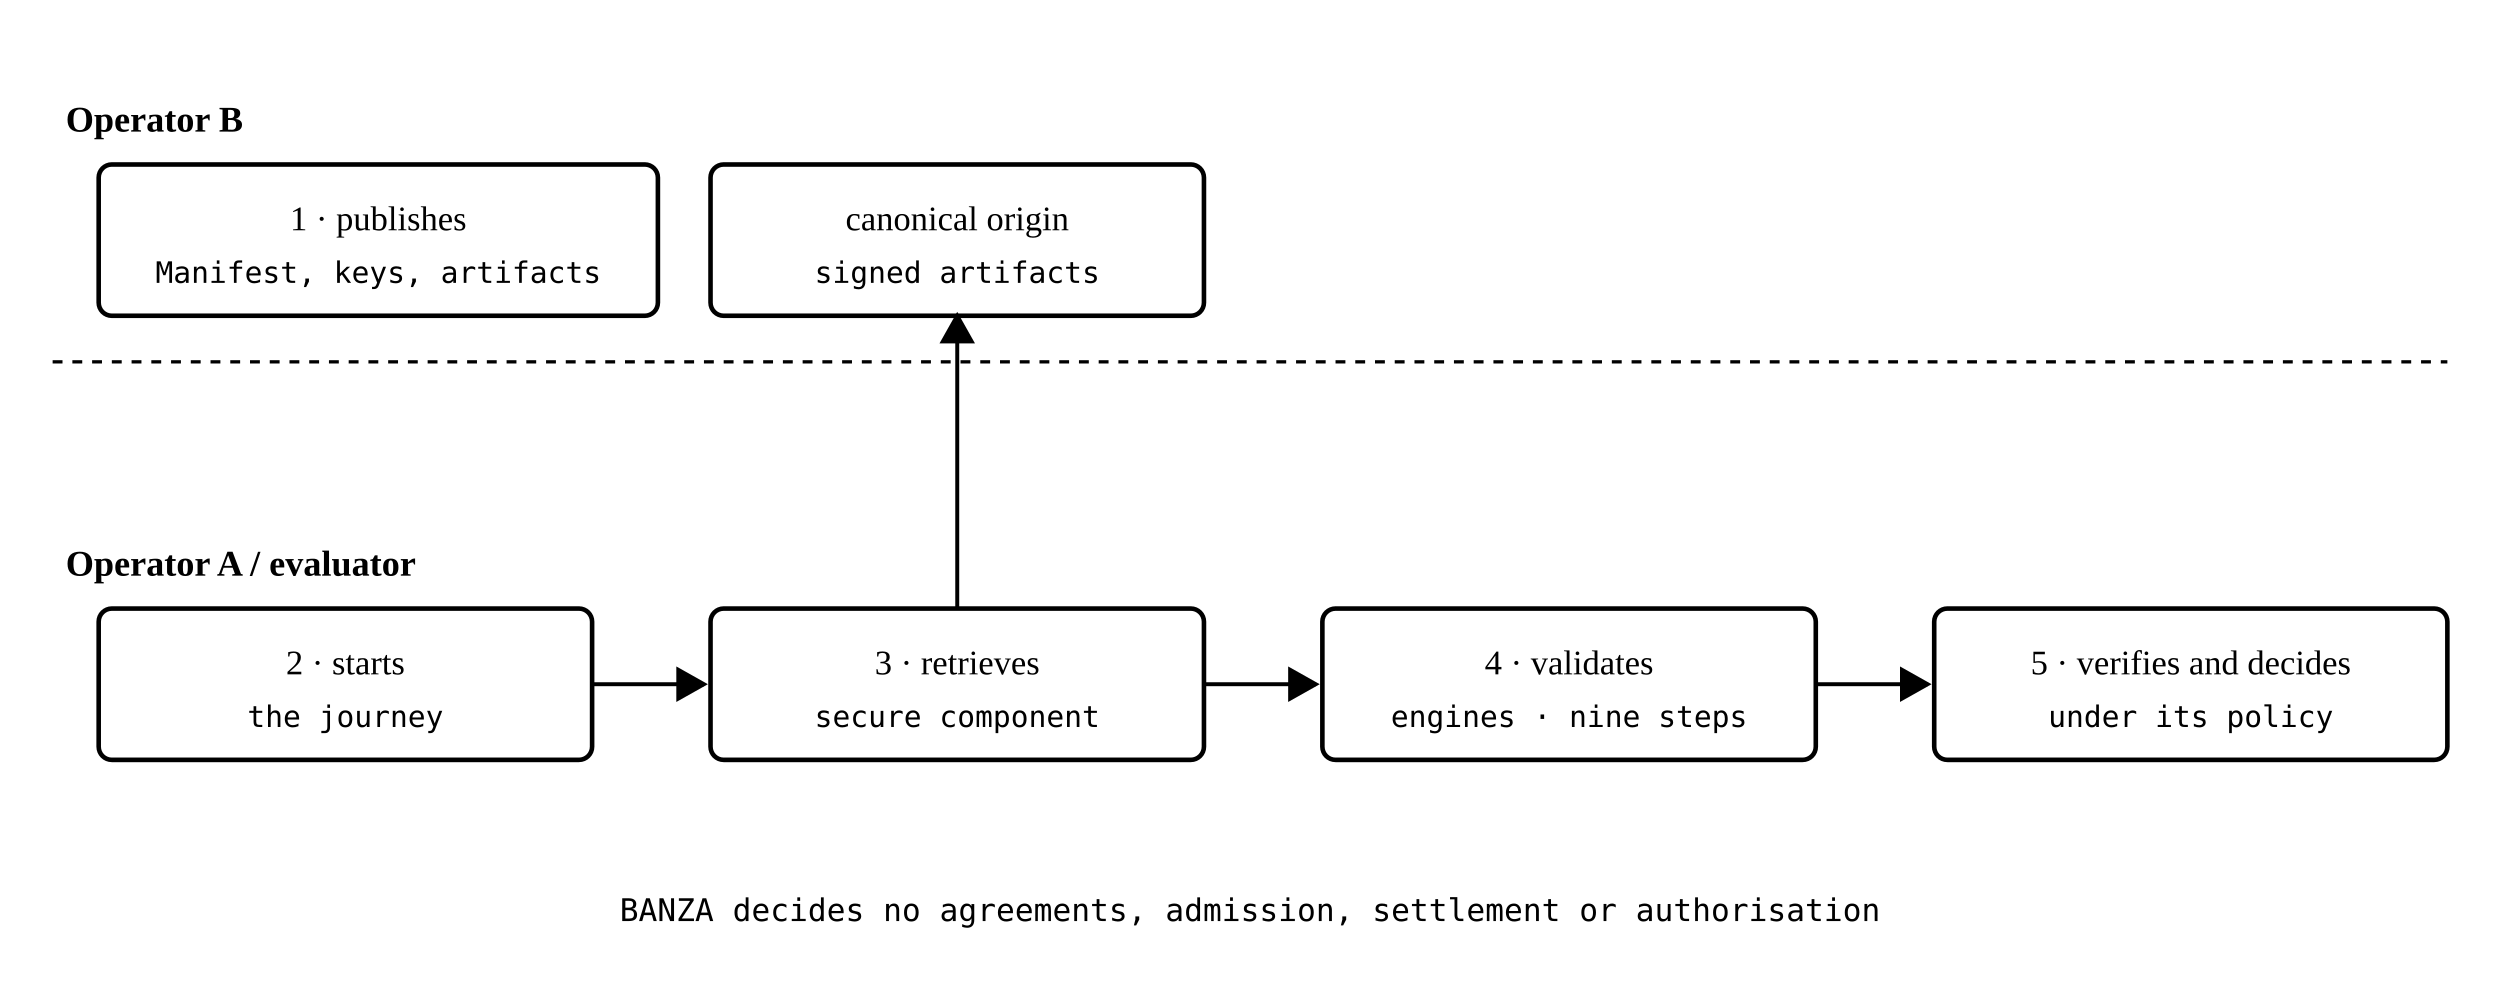
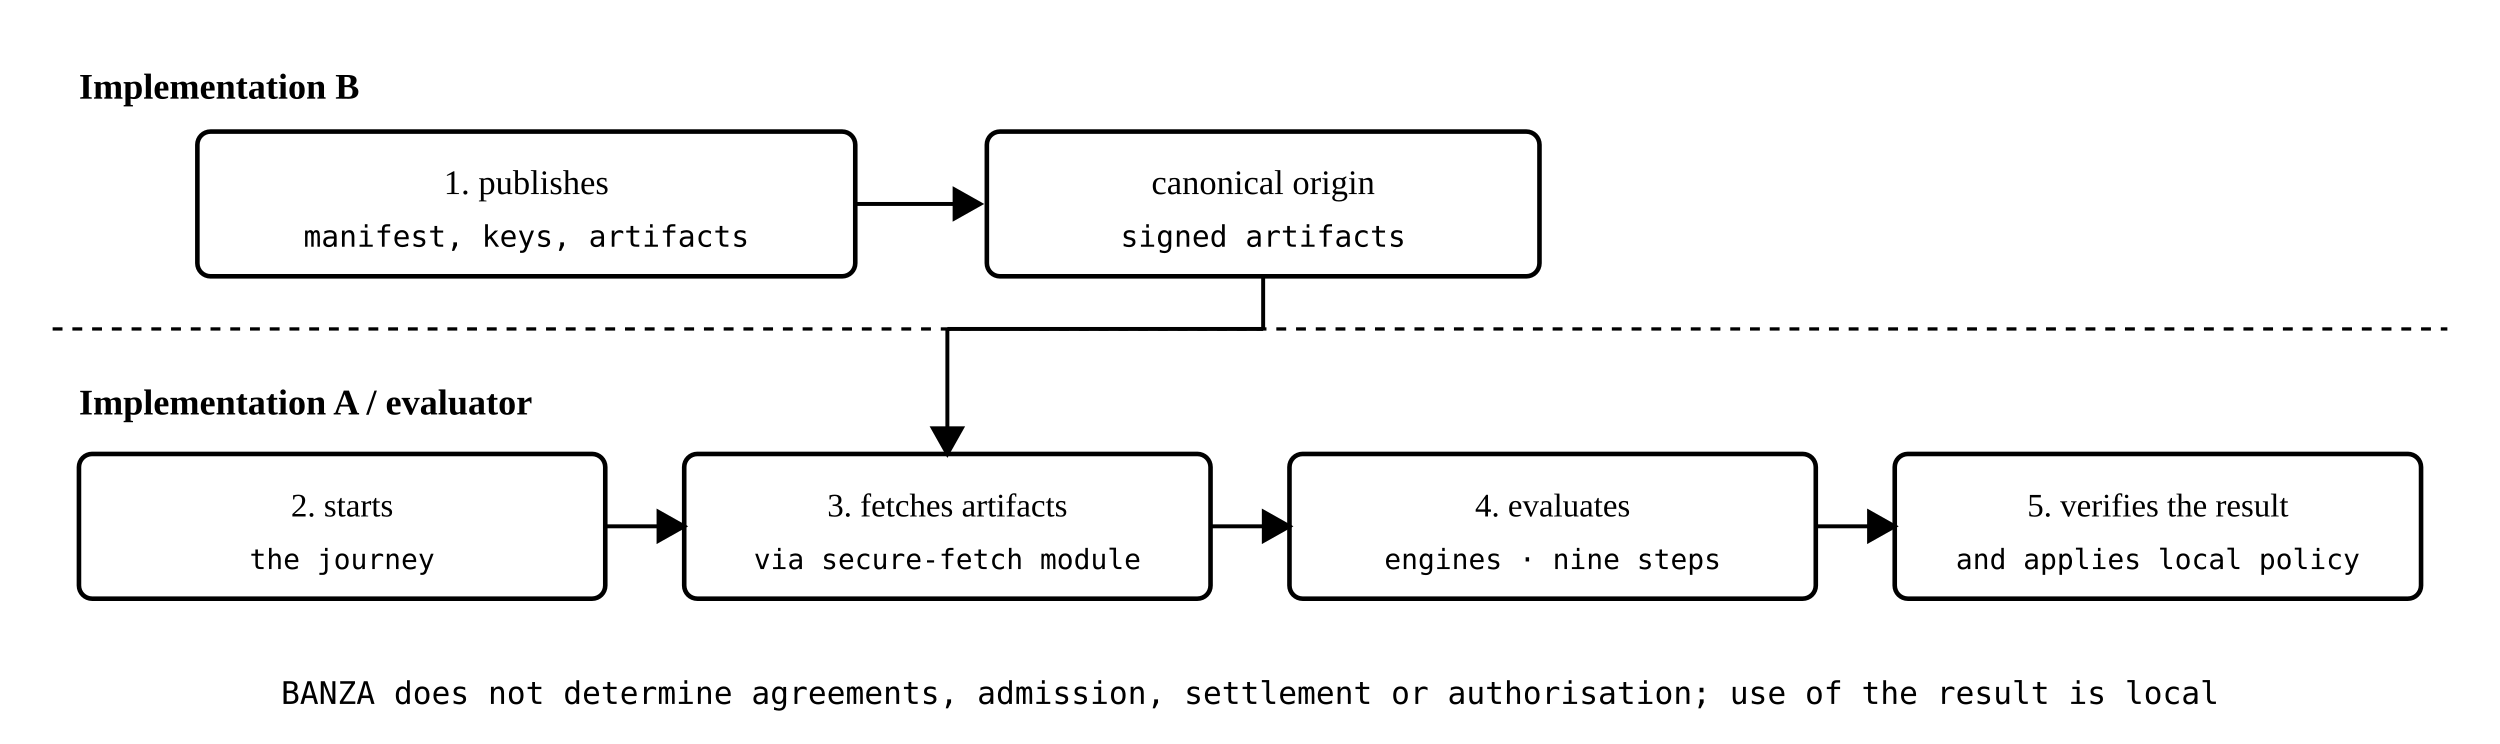
- <svg xmlns="http://www.w3.org/2000/svg" viewBox="0 0 760 300" role="img" aria-label="Operator B publishes the artifacts; Operator A starts the journey; a secure component retrieves them; the engines validate; Operator A verifies and decides." font-family="Georgia, 'Times New Roman', serif">
-   <rect x="0" y="0" width="760" height="300" fill="none" />
+ <svg xmlns="http://www.w3.org/2000/svg" viewBox="0 0 760 226" role="img" aria-label="Implementation B publishes verifiable material; implementation or evaluator A starts the journey, fetches the artifacts, evaluates and verifies the result under its local policy." font-family="Georgia, 'Times New Roman', serif">
+   <rect x="0" y="0" width="760" height="226" fill="none" />
  <style>text{fill:#000} .m{font-family:ui-monospace,Menlo,Consolas,monospace} .b{fill:none;stroke:#000;stroke-width:1.4} .l{stroke:#000;stroke-width:1.2;fill:none} .d{stroke:#000;stroke-width:1;stroke-dasharray:3 3;fill:none} .n{font-weight:bold}</style>
  <defs>
    <marker id="a" markerWidth="9" markerHeight="9" refX="7" refY="4.5" orient="auto">
      <path d="M0,0 L8,4.5 L0,9 z" fill="#000" />
    </marker>
  </defs>
-   <text x="20" y="40" text-anchor="start" font-size="11" class="n">Operator B</text>
-   <text x="20" y="175" text-anchor="start" font-size="11" class="n">Operator A / evaluator</text>
-   <line class="d" x1="16" y1="110" x2="744" y2="110" />
-   <rect class="b" x="30" y="50" width="170" height="46" rx="4" />
-   <text x="115" y="70" text-anchor="middle" font-size="10.5">1 · publishes</text>
-   <text x="115" y="86" text-anchor="middle" font-size="9" class="m">Manifest, keys, artifacts</text>
-   <rect class="b" x="30" y="185" width="150" height="46" rx="4" />
-   <text x="105" y="205" text-anchor="middle" font-size="10.5">2 · starts</text>
-   <text x="105" y="221" text-anchor="middle" font-size="9" class="m">the journey</text>
-   <line class="l" x1="180" y1="208" x2="214" y2="208" marker-end="url(#a)" />
-   <rect class="b" x="216" y="185" width="150" height="46" rx="4" />
-   <text x="291" y="205" text-anchor="middle" font-size="10.5">3 · retrieves</text>
-   <text x="291" y="221" text-anchor="middle" font-size="9" class="m">secure component</text>
-   <line class="l" x1="291" y1="185" x2="291" y2="96" marker-end="url(#a)" />
-   <rect class="b" x="216" y="50" width="150" height="46" rx="4" />
-   <text x="291" y="70" text-anchor="middle" font-size="10.5">canonical origin</text>
-   <text x="291" y="86" text-anchor="middle" font-size="9" class="m">signed artifacts</text>
-   <line class="l" x1="366" y1="208" x2="400" y2="208" marker-end="url(#a)" />
-   <rect class="b" x="402" y="185" width="150" height="46" rx="4" />
-   <text x="477" y="205" text-anchor="middle" font-size="10.5">4 · validates</text>
-   <text x="477" y="221" text-anchor="middle" font-size="9" class="m">engines · nine steps</text>
-   <line class="l" x1="552" y1="208" x2="586" y2="208" marker-end="url(#a)" />
-   <rect class="b" x="588" y="185" width="156" height="46" rx="4" />
-   <text x="666" y="205" text-anchor="middle" font-size="10.5">5 · verifies and decides</text>
-   <text x="666" y="221" text-anchor="middle" font-size="9" class="m">under its policy</text>
-   <text x="380" y="280" text-anchor="middle" font-size="9.5" class="m">BANZA decides no agreements, admission, settlement or authorisation</text>
+   <text x="24" y="30" text-anchor="start" font-size="11" class="n">Implementation B</text>
+   <rect class="b" x="60" y="40" width="200" height="44" rx="4" />
+   <text x="160" y="59" text-anchor="middle" font-size="10.5">1. publishes</text>
+   <text x="160" y="75" text-anchor="middle" font-size="9" class="m">manifest, keys, artifacts</text>
+   <line class="l" x1="260" y1="62" x2="298" y2="62" marker-end="url(#a)" />
+   <rect class="b" x="300" y="40" width="168" height="44" rx="4" />
+   <text x="384" y="59" text-anchor="middle" font-size="10.5">canonical origin</text>
+   <text x="384" y="75" text-anchor="middle" font-size="9" class="m">signed artifacts</text>
+   <line class="d" x1="16" y1="100" x2="744" y2="100" />
+   <text x="24" y="126" text-anchor="start" font-size="11" class="n">Implementation A / evaluator</text>
+   <rect class="b" x="24" y="138" width="160" height="44" rx="4" />
+   <text x="104.0" y="157" text-anchor="middle" font-size="10">2. starts</text>
+   <text x="104.0" y="173" text-anchor="middle" font-size="8.5" class="m">the journey</text>
+   <rect class="b" x="208" y="138" width="160" height="44" rx="4" />
+   <text x="288.0" y="157" text-anchor="middle" font-size="10">3. fetches artifacts</text>
+   <text x="288.0" y="173" text-anchor="middle" font-size="8.5" class="m">via secure-fetch module</text>
+   <rect class="b" x="392" y="138" width="160" height="44" rx="4" />
+   <text x="472.0" y="157" text-anchor="middle" font-size="10">4. evaluates</text>
+   <text x="472.0" y="173" text-anchor="middle" font-size="8.5" class="m">engines · nine steps</text>
+   <rect class="b" x="576" y="138" width="160" height="44" rx="4" />
+   <text x="656.0" y="157" text-anchor="middle" font-size="10">5. verifies the result</text>
+   <text x="656.0" y="173" text-anchor="middle" font-size="8.5" class="m">and applies local policy</text>
+   <line class="l" x1="184" y1="160" x2="208" y2="160" marker-end="url(#a)" />
+   <line class="l" x1="368" y1="160" x2="392" y2="160" marker-end="url(#a)" />
+   <line class="l" x1="552" y1="160" x2="576" y2="160" marker-end="url(#a)" />
+   <line class="l" x1="384" y1="84" x2="384" y2="100" />
+   <line class="l" x1="384" y1="100" x2="288" y2="100" />
+   <line class="l" x1="288" y1="100" x2="288" y2="138" marker-end="url(#a)" />
+   <text x="380" y="214" text-anchor="middle" font-size="9.5" class="m">BANZA does not determine agreements, admission, settlement or authorisation; use of the result is local</text>
</svg>
